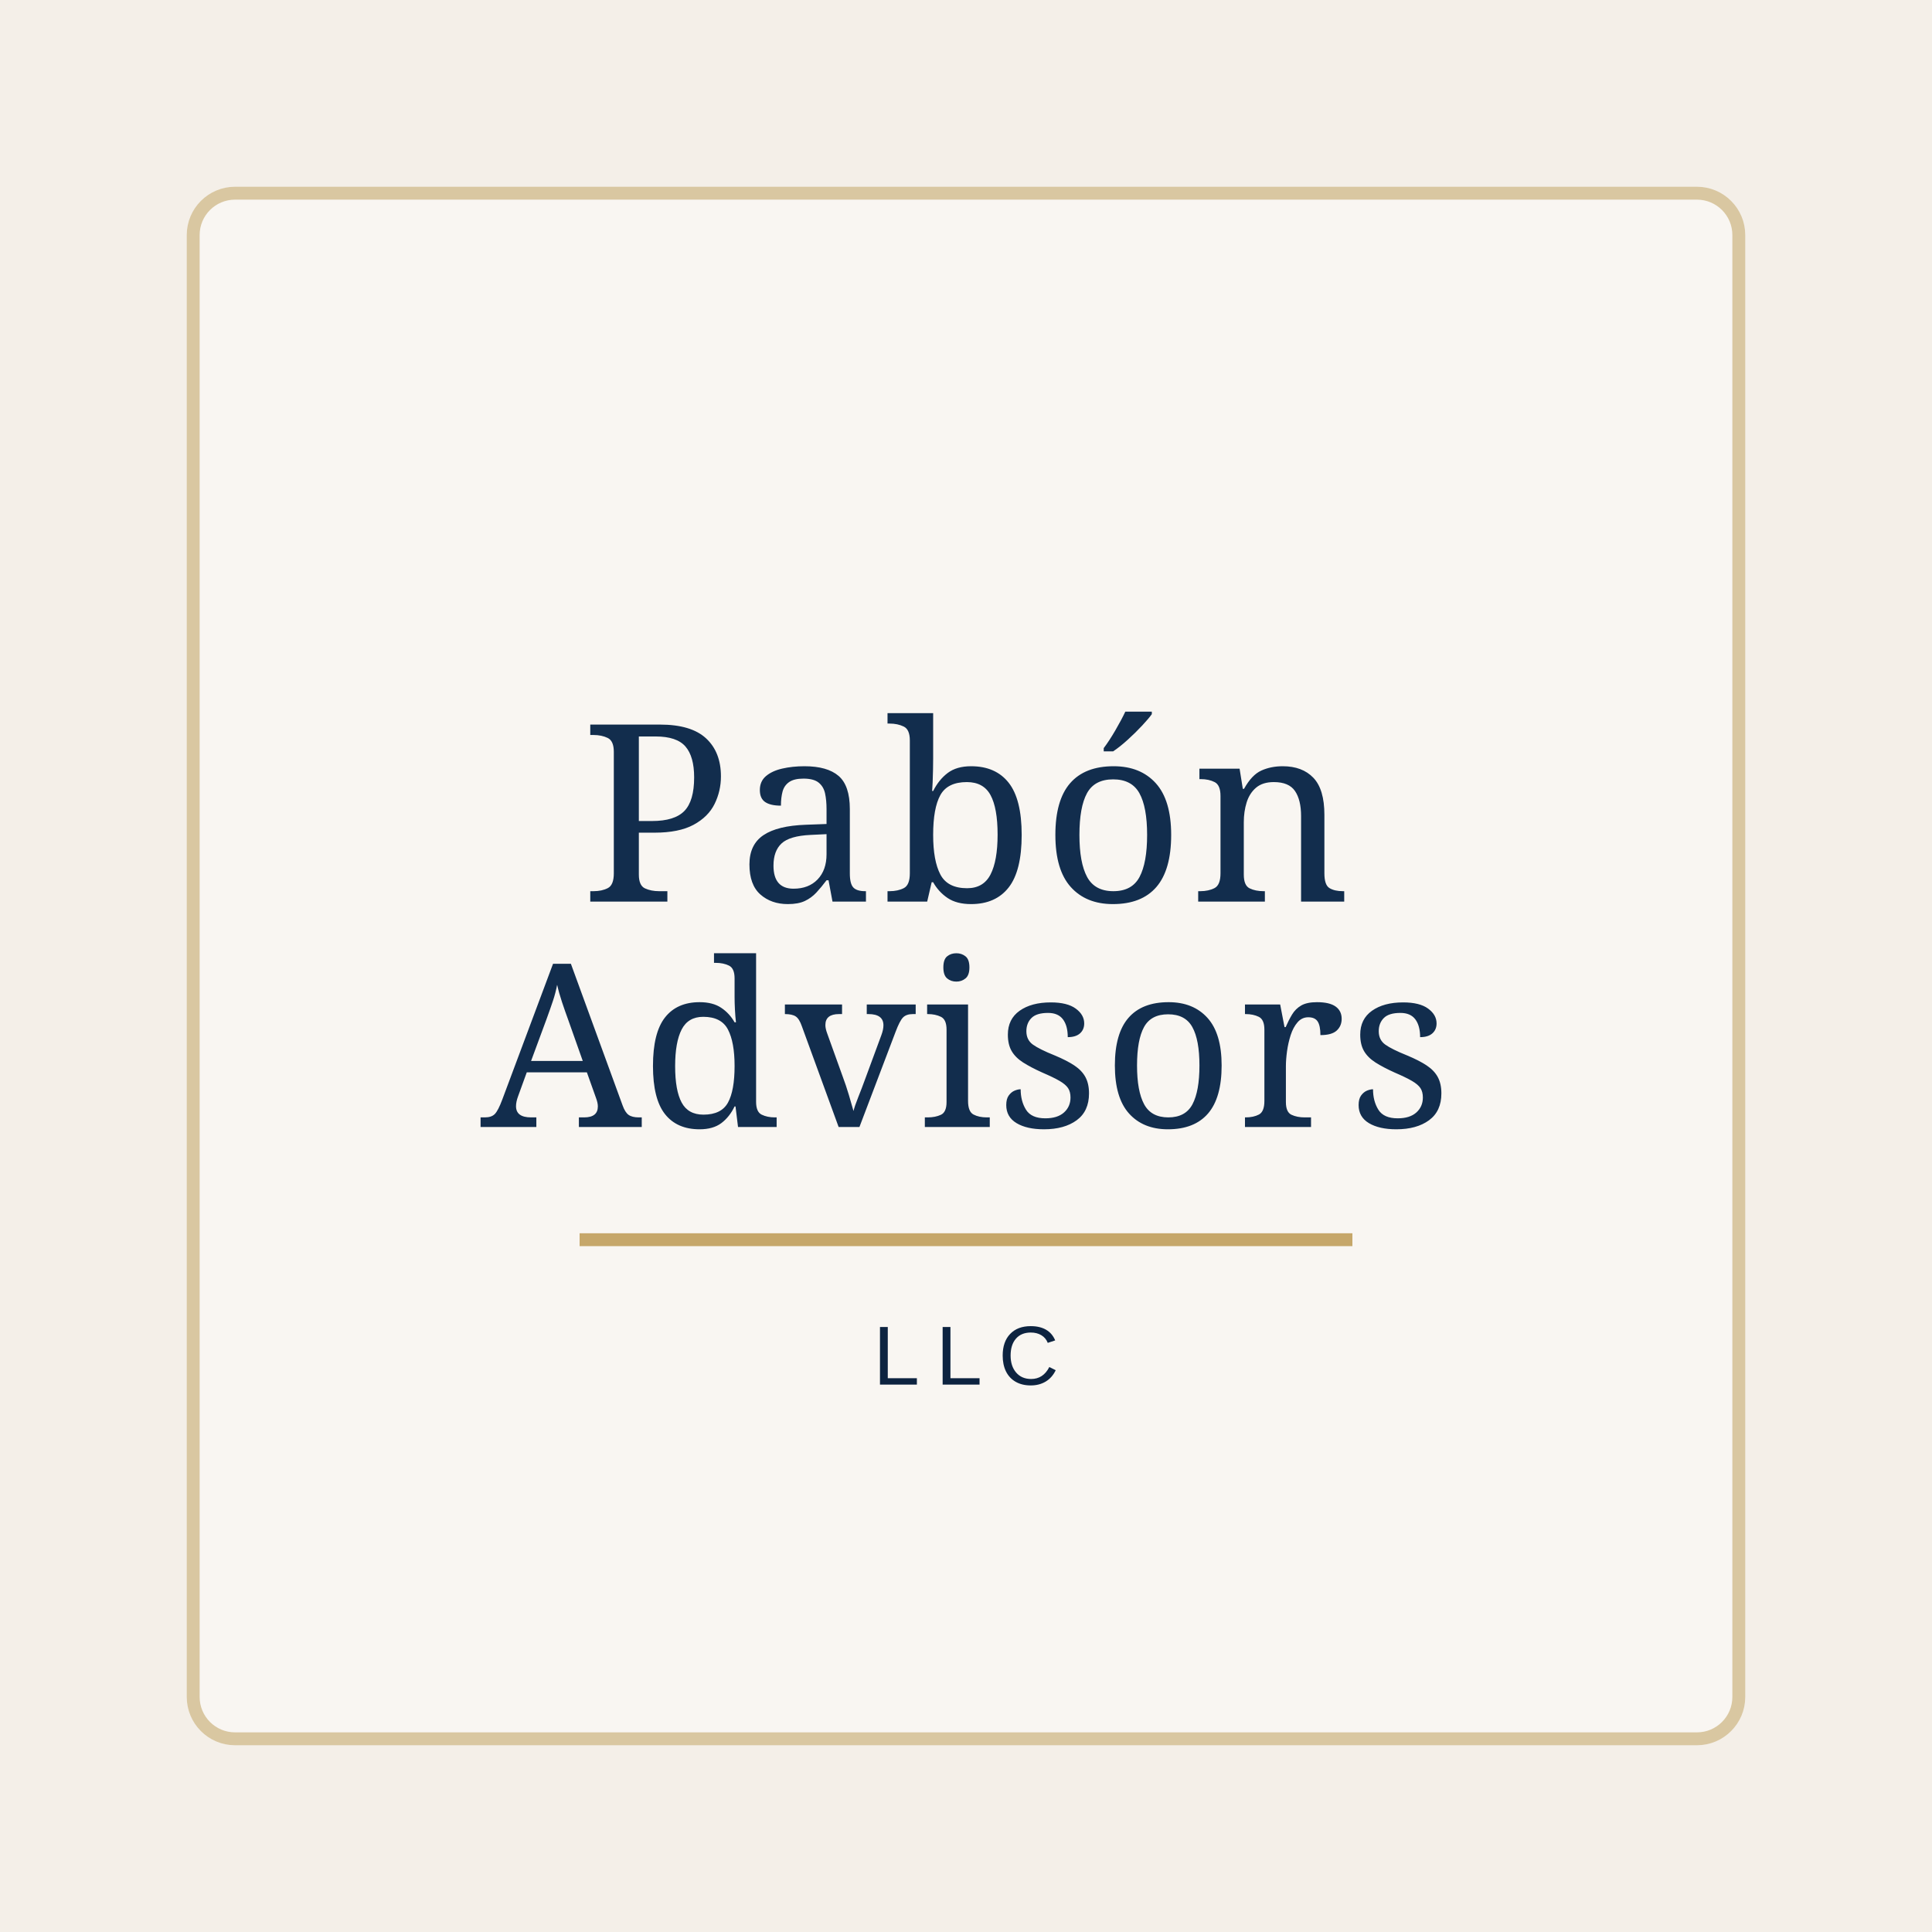
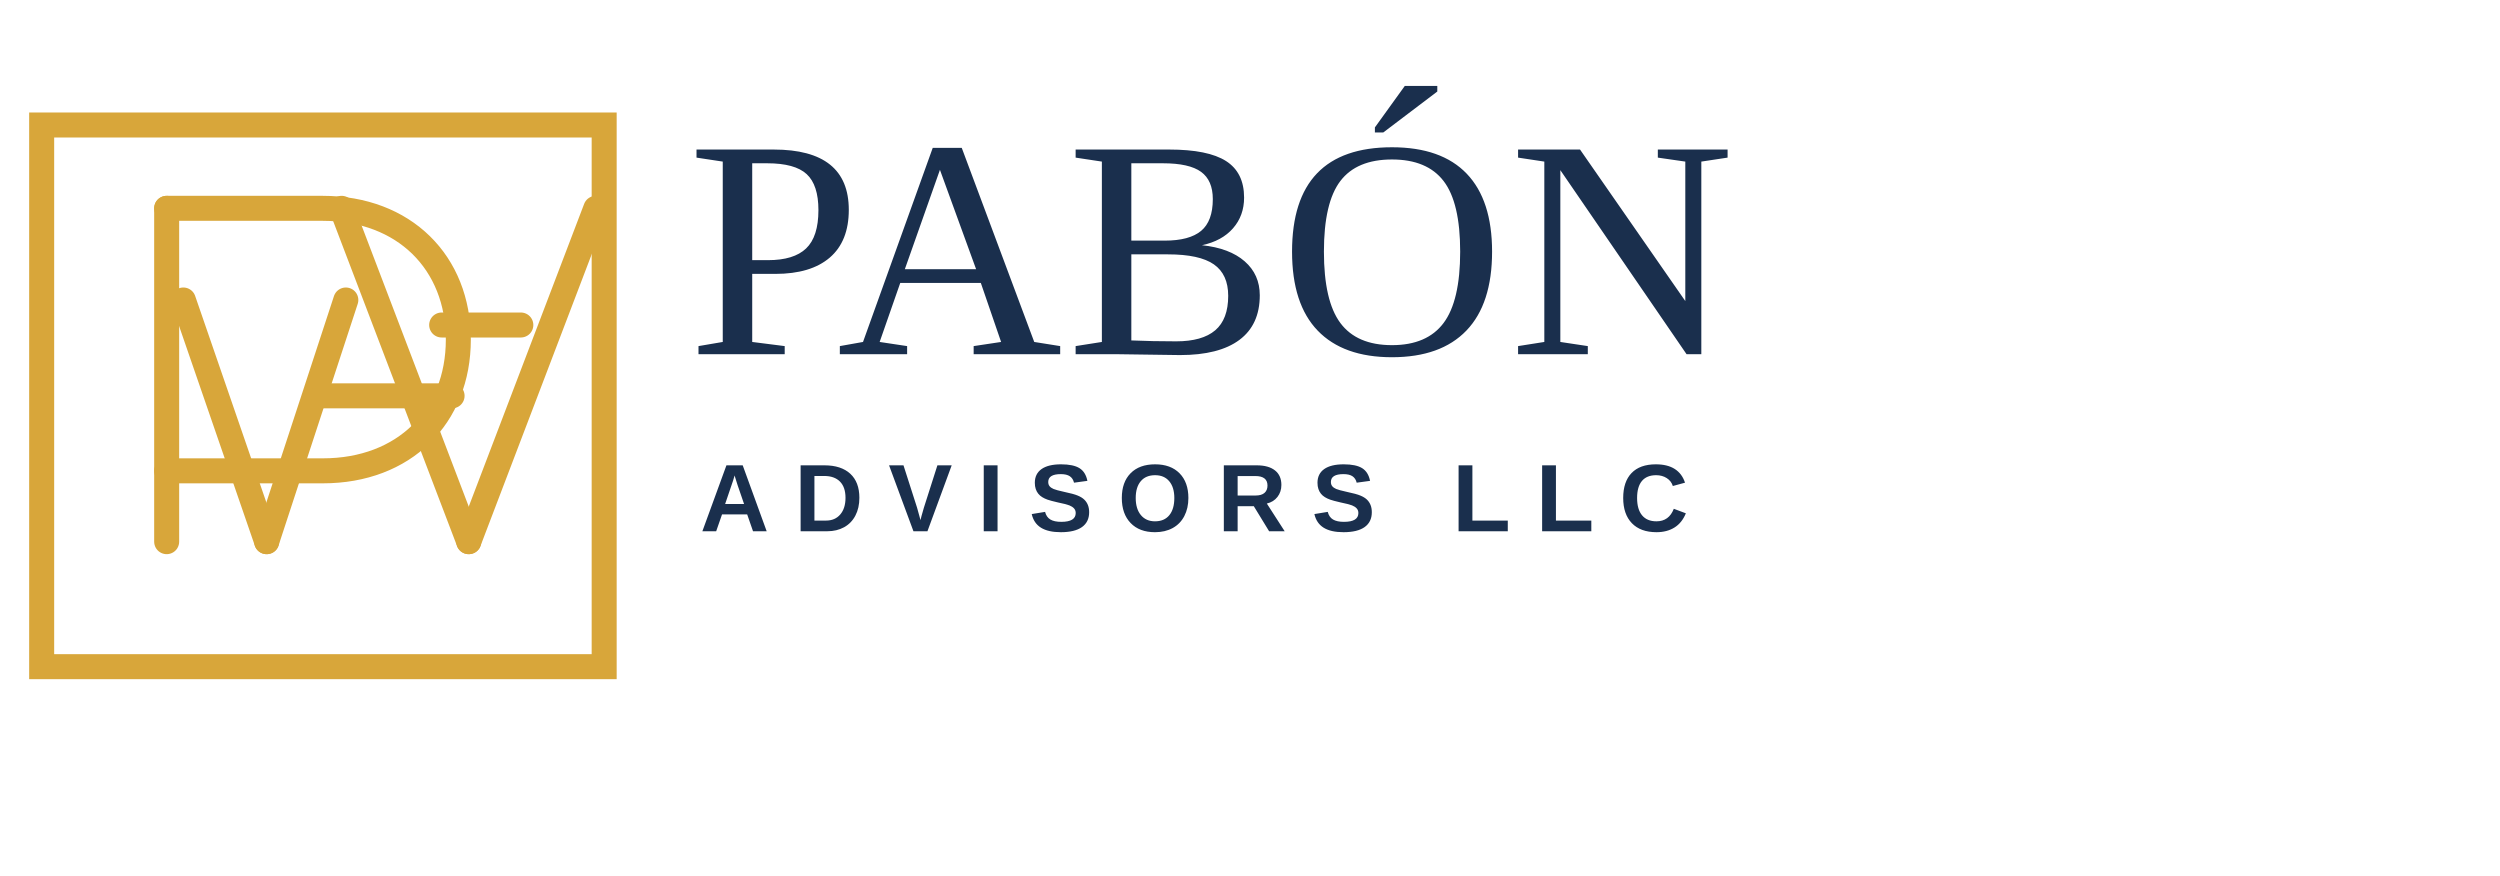
- <svg xmlns="http://www.w3.org/2000/svg" width="1200" height="1200" viewBox="0 0 1200 1200">
-   <rect width="1200" height="1200" fill="#f4efe8" />
-   <rect x="120" y="120" width="960" height="960" rx="26" fill="#f9f6f2" stroke="#d9c7a1" stroke-width="8" />
-   <text x="600" y="560" text-anchor="middle" font-family="Georgia, serif" font-size="154" fill="#122d4d" letter-spacing="4">Pabón</text>
-   <text x="600" y="700" text-anchor="middle" font-family="Georgia, serif" font-size="142" fill="#122d4d" letter-spacing="2">Advisors</text>
-   <line x1="360" y1="770" x2="840" y2="770" stroke="#c6a76a" stroke-width="8" />
-   <text x="600" y="860" text-anchor="middle" font-family="Arial, sans-serif" font-size="52" fill="#0d2340" letter-spacing="10">LLC</text>
+ <svg xmlns="http://www.w3.org/2000/svg" viewBox="0 0 1200 420" role="img" aria-labelledby="title desc">
+   <g transform="translate(20,30)">
+     <rect x="0" y="30" width="270" height="260" rx="0" fill="none" stroke="#d8a63a" stroke-width="12" />
+     <g fill="none" stroke="#d8a63a" stroke-linecap="round" stroke-linejoin="round" stroke-width="12">
+       <path d="M60 70V230" />
+       <path d="M60 70H135C174 70 200 96 200 133C200 170 174 196 135 196H60" />
+       <path d="M68 114L108 230" />
+       <path d="M108 230L146 114" />
+       <path d="M135 160H197" />
+       <path d="M144 70L205 230" />
+       <path d="M205 230L266 70" />
+       <path d="M230 126H192" />
+     </g>
+   </g>
+   <g transform="translate(330,0)">
+     <text x="0" y="170" fill="#1a2f4d" font-family="Georgia, 'Times New Roman', serif" font-size="150" font-weight="500" letter-spacing="2">PABÓN</text>
+     <text x="6" y="255" fill="#1a2f4d" font-family="Arial, Helvetica, sans-serif" font-size="46" font-weight="600" letter-spacing="12">ADVISORS LLC</text>
+   </g>
</svg>
